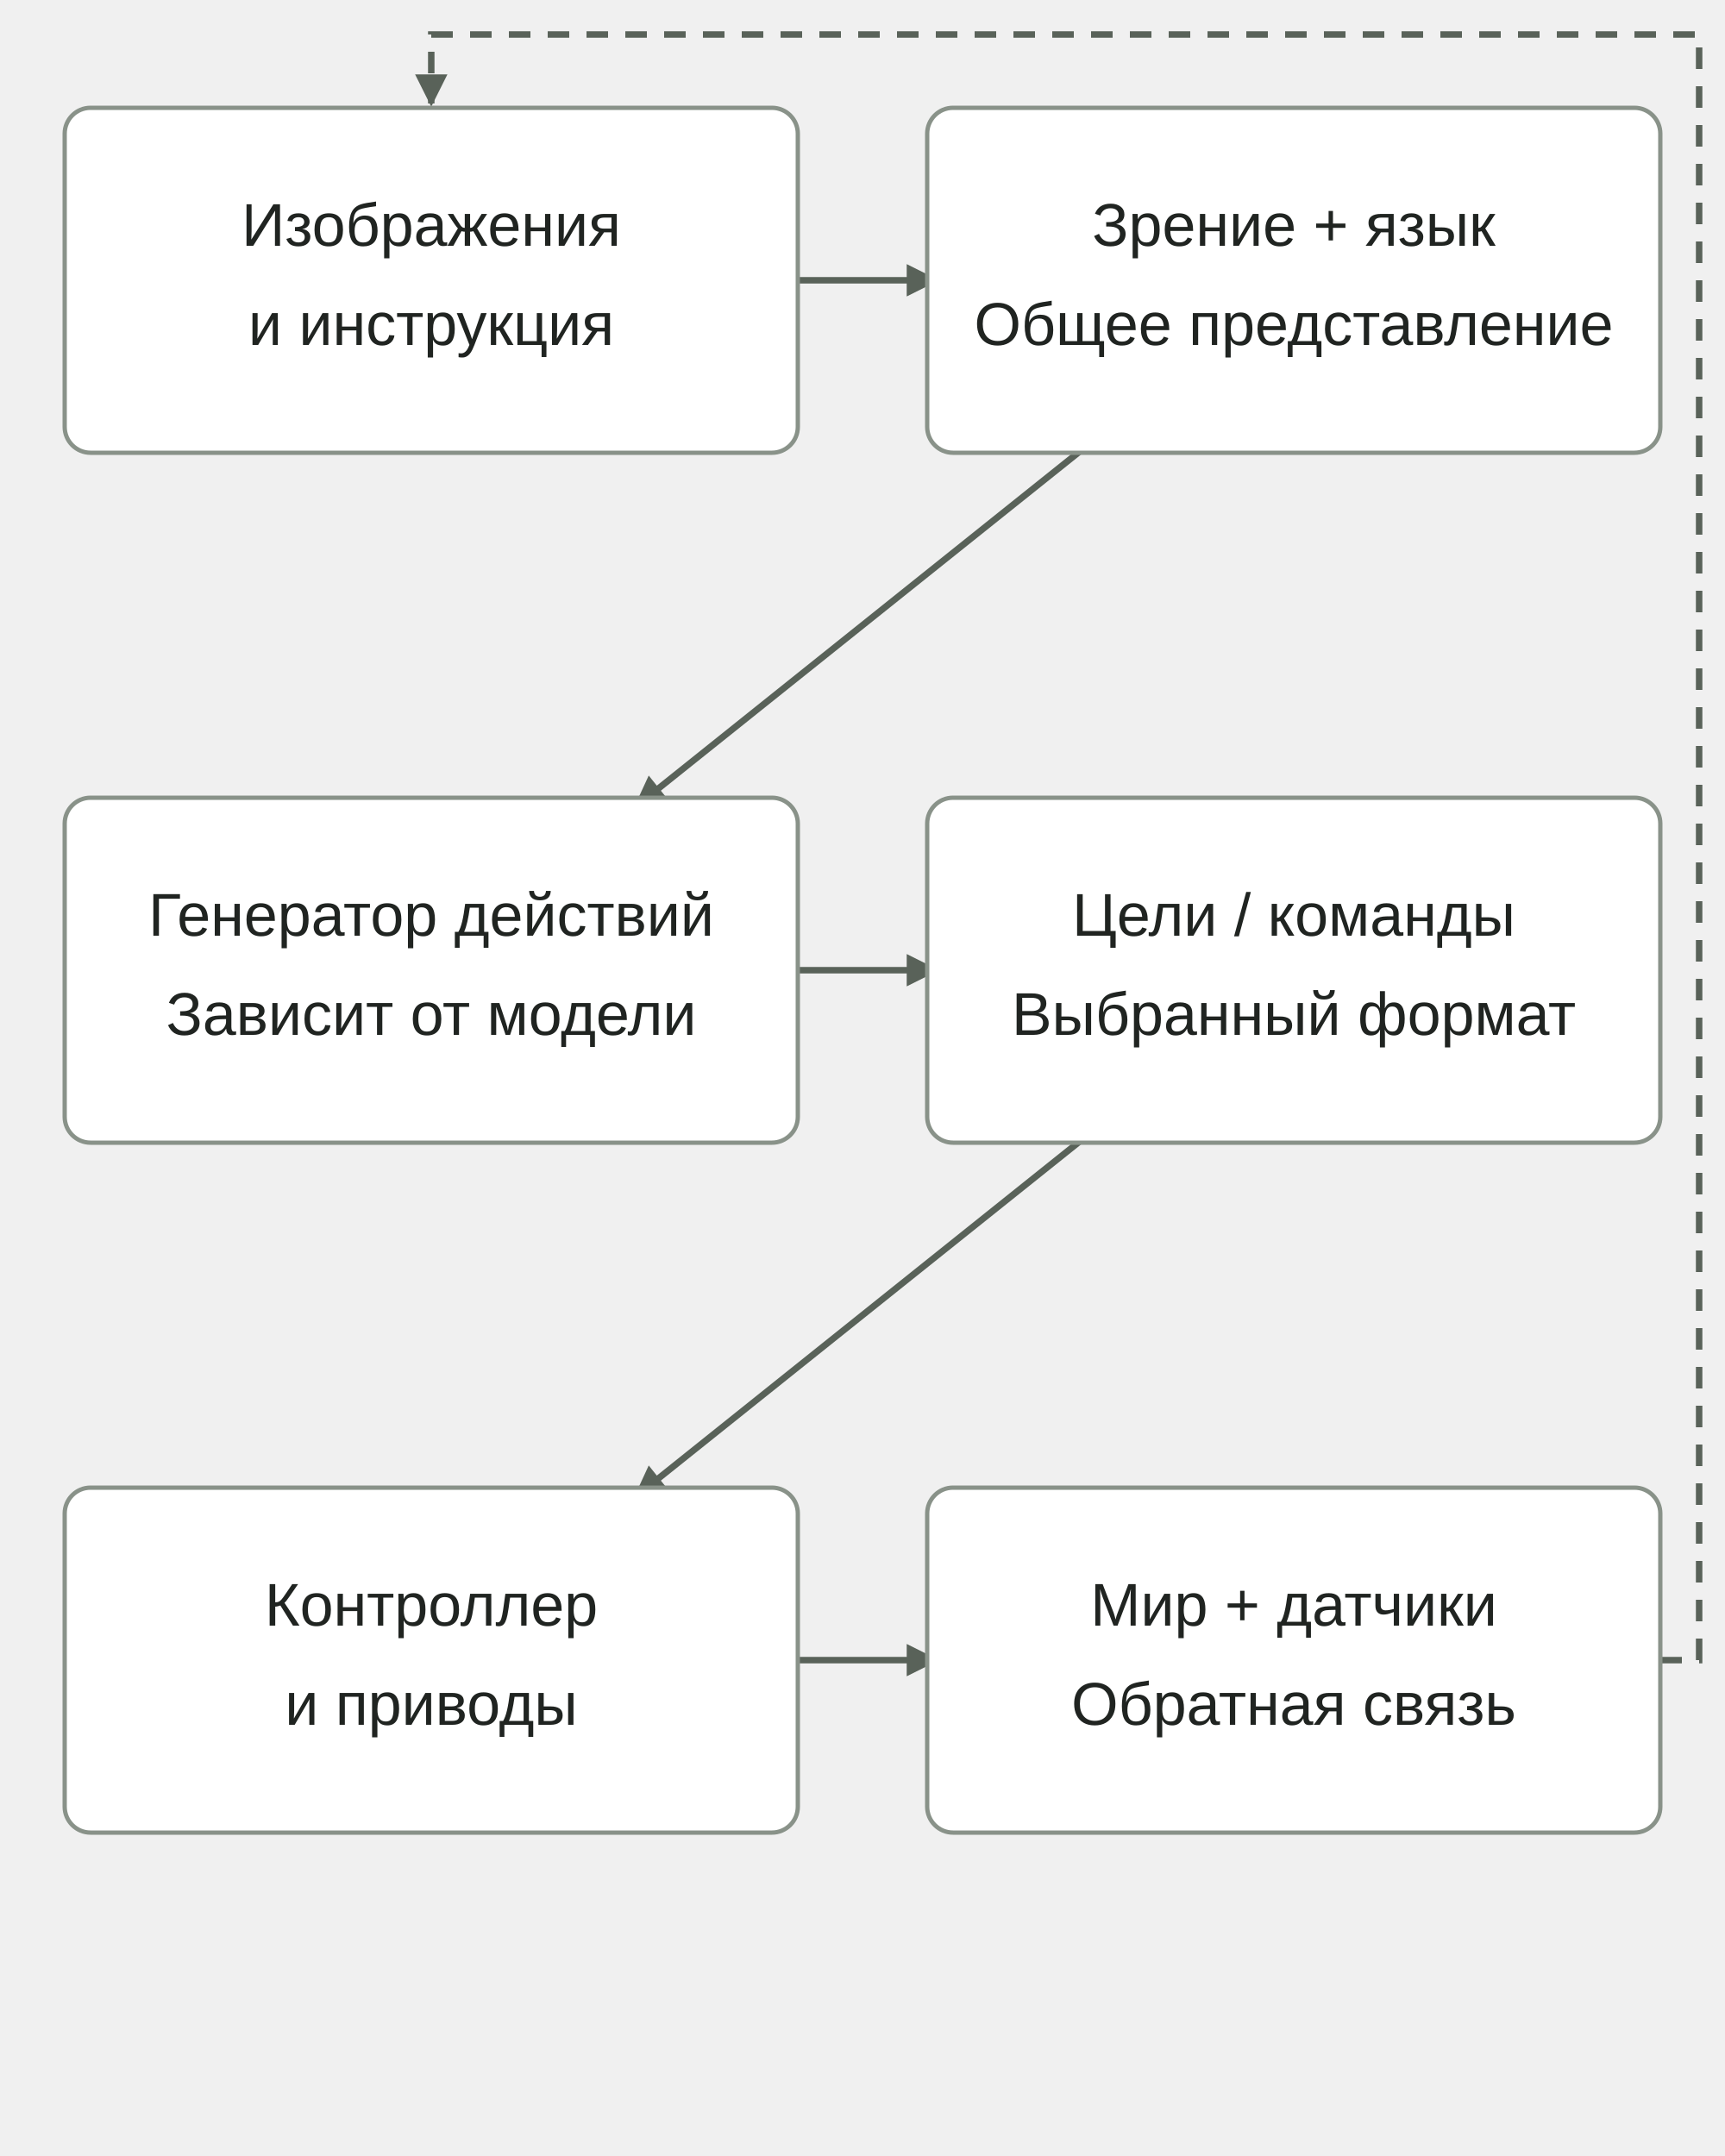
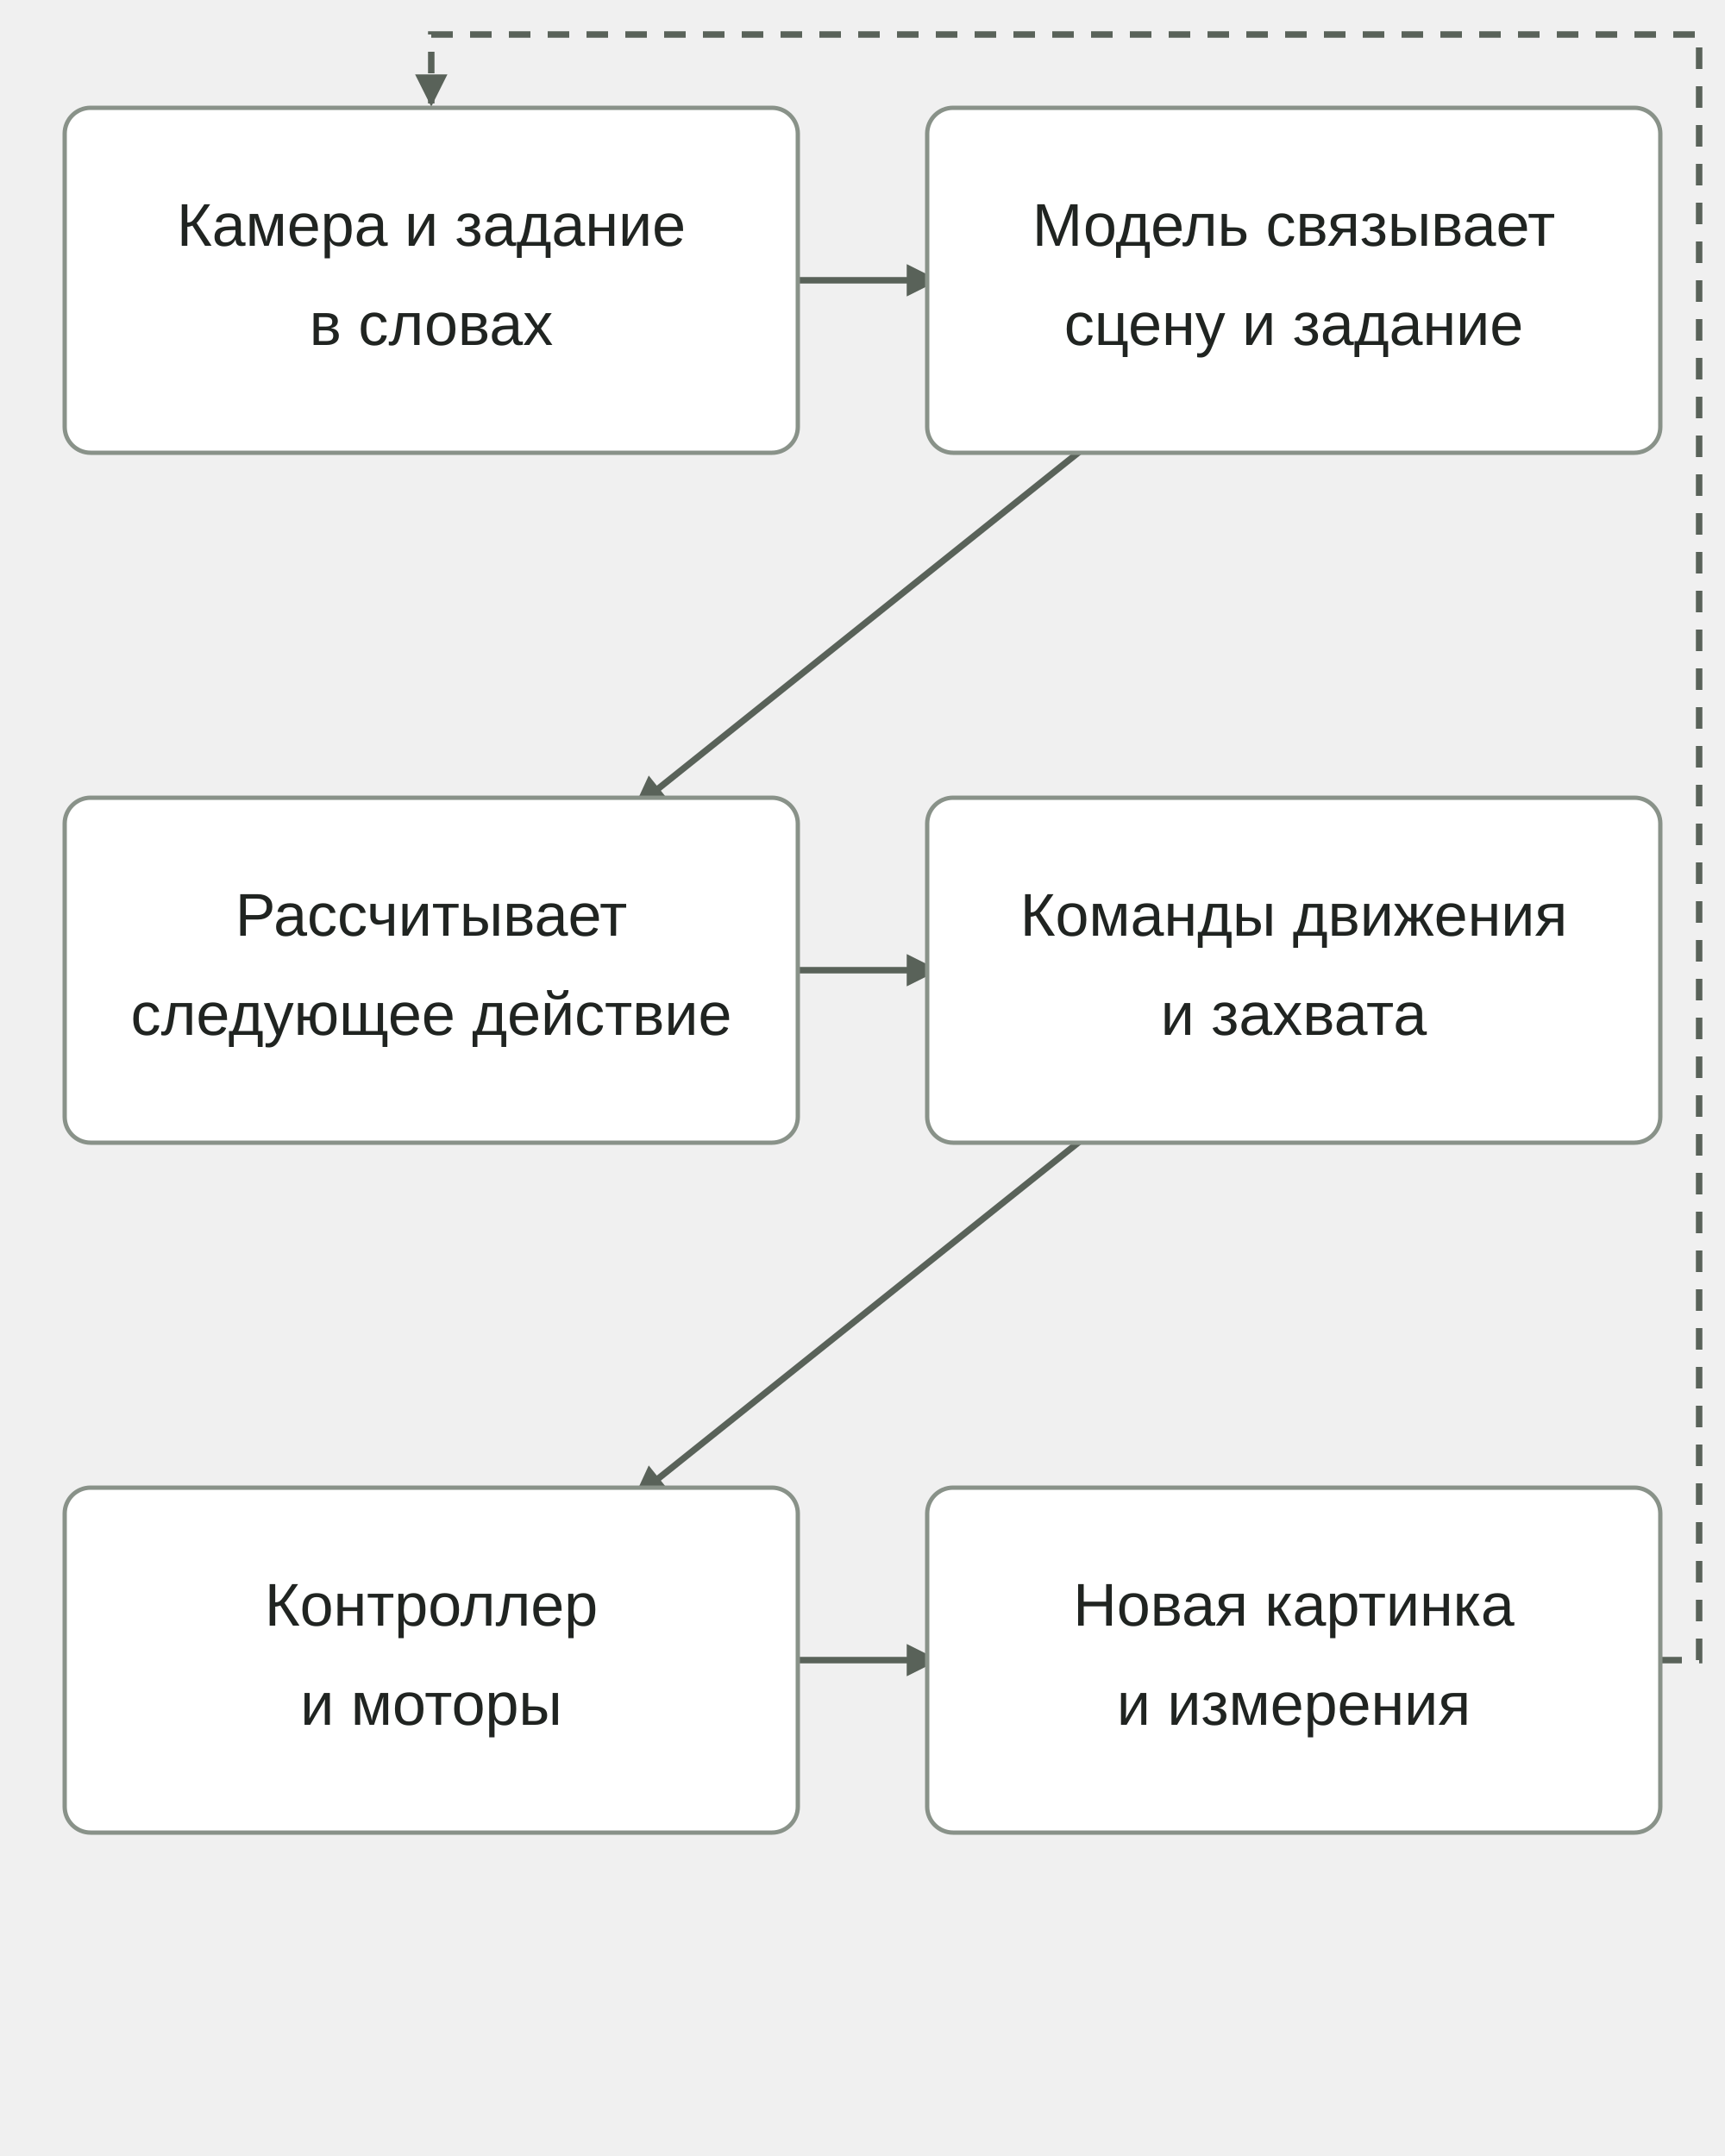
<svg xmlns="http://www.w3.org/2000/svg" viewBox="0 0 400 500" role="img" aria-labelledby="vla-ru-title vla-ru-desc">
  <style>text{font-family:Arial,sans-serif;fill:#202421}@media(prefers-reduced-motion:reduce){.atlas-pulse{display:none}}</style>
  <defs>
    <marker id="vla-ru-arrow" viewBox="0 0 10 10" refX="9" refY="5" markerWidth="5" markerHeight="5" orient="auto">
      <path d="M0 0 10 5 0 10Z" fill="#596259" />
    </marker>
  </defs>
  <path d="M183.0 65.0 L217.0 65.0" fill="none" stroke="#596259" stroke-width="1.5" marker-end="url(#vla-ru-arrow)" />
  <path d="M252.5 103.0 L147.5 187.0" fill="none" stroke="#596259" stroke-width="1.5" marker-end="url(#vla-ru-arrow)" />
  <path d="M183.0 225.0 L217.0 225.0" fill="none" stroke="#596259" stroke-width="1.5" marker-end="url(#vla-ru-arrow)" />
  <path d="M252.5 263.0 L147.5 347.0" fill="none" stroke="#596259" stroke-width="1.5" marker-end="url(#vla-ru-arrow)" />
  <path d="M183.0 385.0 L217.0 385.0" fill="none" stroke="#596259" stroke-width="1.5" marker-end="url(#vla-ru-arrow)" />
  <path d="M385 385 L394 385 L394 8 L100 8 L100 24" fill="none" stroke="#596259" stroke-width="1.5" stroke-dasharray="5 4" marker-end="url(#vla-ru-arrow)" />
  <rect x="15" y="25" width="170" height="80" rx="6" fill="white" stroke="#899289" />
-   <text x="100" y="57" text-anchor="middle" font-size="14">Изображения</text>
-   <text x="100" y="80" text-anchor="middle" font-size="14">и инструкция</text>
+   <text x="100" y="57" text-anchor="middle" font-size="14">Камера и задание</text>
+   <text x="100" y="80" text-anchor="middle" font-size="14">в словах</text>
  <rect x="215" y="25" width="170" height="80" rx="6" fill="white" stroke="#899289" />
-   <text x="300" y="57" text-anchor="middle" font-size="14">Зрение + язык</text>
-   <text x="300" y="80" text-anchor="middle" font-size="14">Общее представление</text>
+   <text x="300" y="57" text-anchor="middle" font-size="14">Модель связывает</text>
+   <text x="300" y="80" text-anchor="middle" font-size="14">сцену и задание</text>
  <rect x="15" y="185" width="170" height="80" rx="6" fill="white" stroke="#899289" />
-   <text x="100" y="217" text-anchor="middle" font-size="14">Генератор действий</text>
-   <text x="100" y="240" text-anchor="middle" font-size="14">Зависит от модели</text>
+   <text x="100" y="217" text-anchor="middle" font-size="14">Рассчитывает</text>
+   <text x="100" y="240" text-anchor="middle" font-size="14">следующее действие</text>
  <rect x="215" y="185" width="170" height="80" rx="6" fill="white" stroke="#899289" />
-   <text x="300" y="217" text-anchor="middle" font-size="14">Цели / команды</text>
-   <text x="300" y="240" text-anchor="middle" font-size="14">Выбранный формат</text>
+   <text x="300" y="217" text-anchor="middle" font-size="14">Команды движения</text>
+   <text x="300" y="240" text-anchor="middle" font-size="14">и захвата</text>
  <rect x="15" y="345" width="170" height="80" rx="6" fill="white" stroke="#899289" />
  <text x="100" y="377" text-anchor="middle" font-size="14">Контроллер</text>
-   <text x="100" y="400" text-anchor="middle" font-size="14">и приводы</text>
+   <text x="100" y="400" text-anchor="middle" font-size="14">и моторы</text>
  <rect x="215" y="345" width="170" height="80" rx="6" fill="white" stroke="#899289" />
-   <text x="300" y="377" text-anchor="middle" font-size="14">Мир + датчики</text>
-   <text x="300" y="400" text-anchor="middle" font-size="14">Обратная связь</text>
+   <text x="300" y="377" text-anchor="middle" font-size="14">Новая картинка</text>
+   <text x="300" y="400" text-anchor="middle" font-size="14">и измерения</text>
  <g class="atlas-pulse" opacity="0">
    <circle r="3" fill="#8b2020">
      <animateMotion dur="6s" repeatCount="indefinite" path="M183.0 65.0 L217.0 65.0" />
    </circle>
    <animate attributeName="opacity" values="0;1;1;0;0" keyTimes="0;0.06;0.7;0.8;1" dur="6s" repeatCount="indefinite" />
  </g>
</svg>
